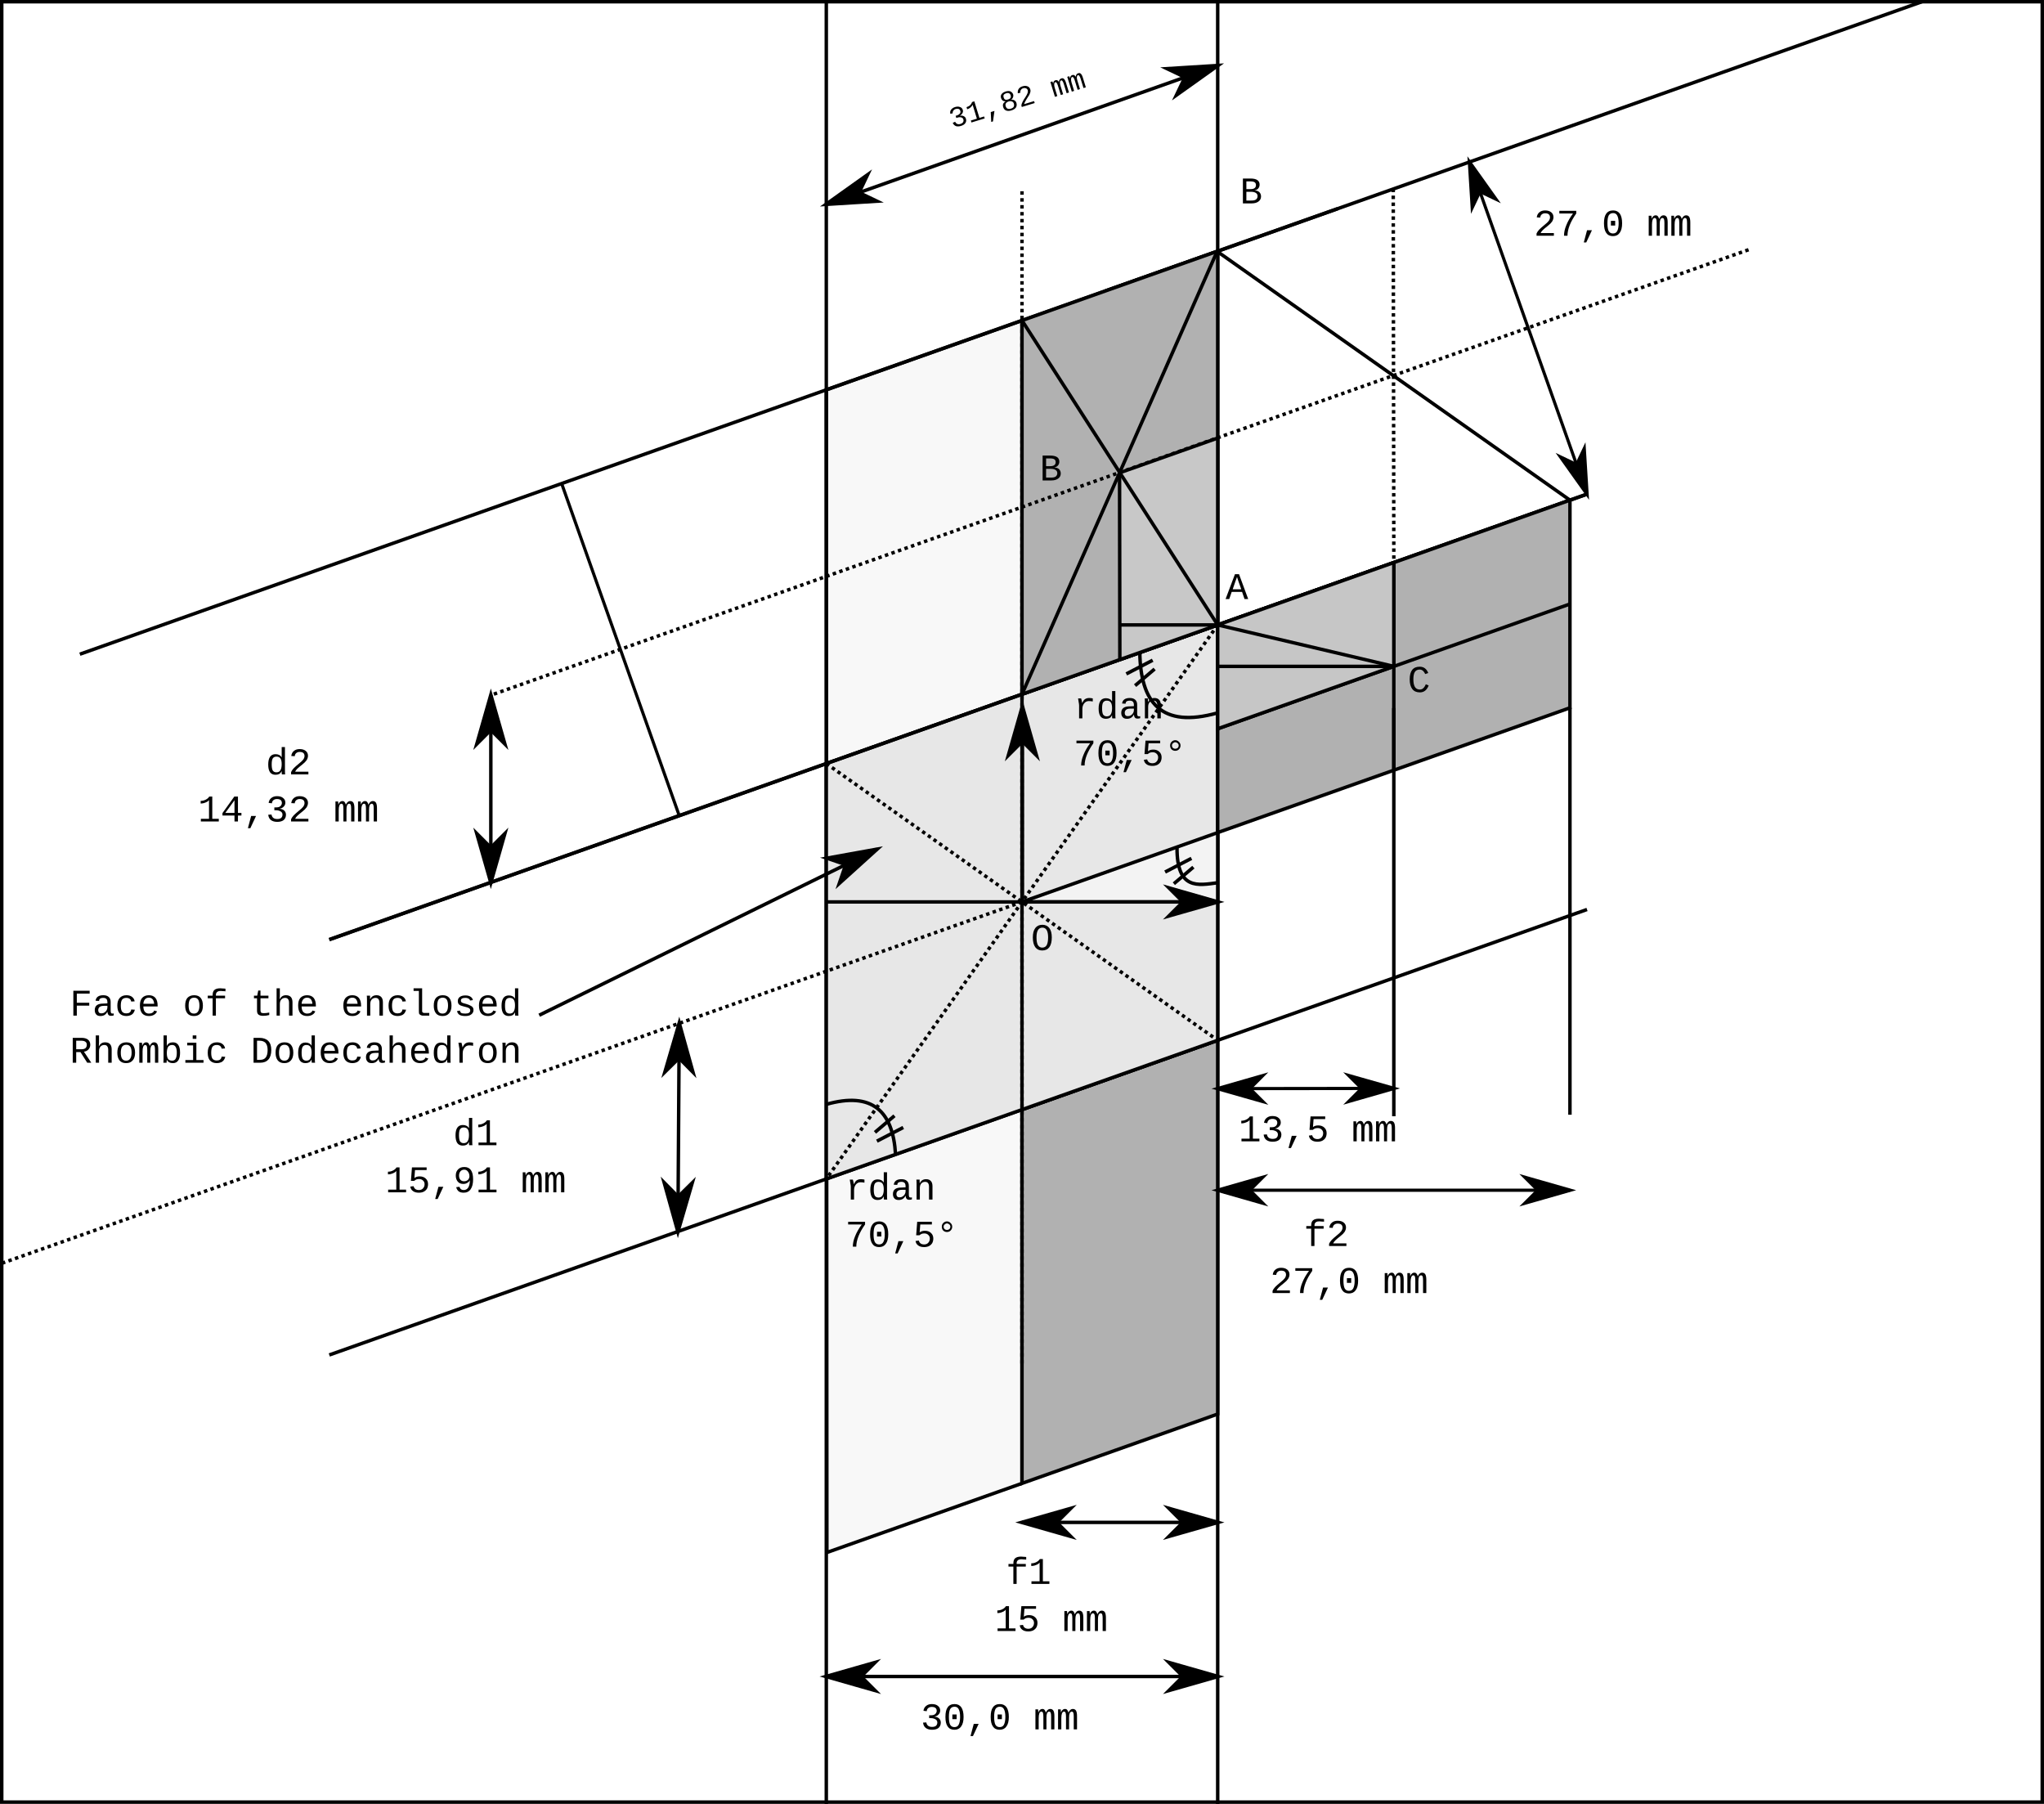
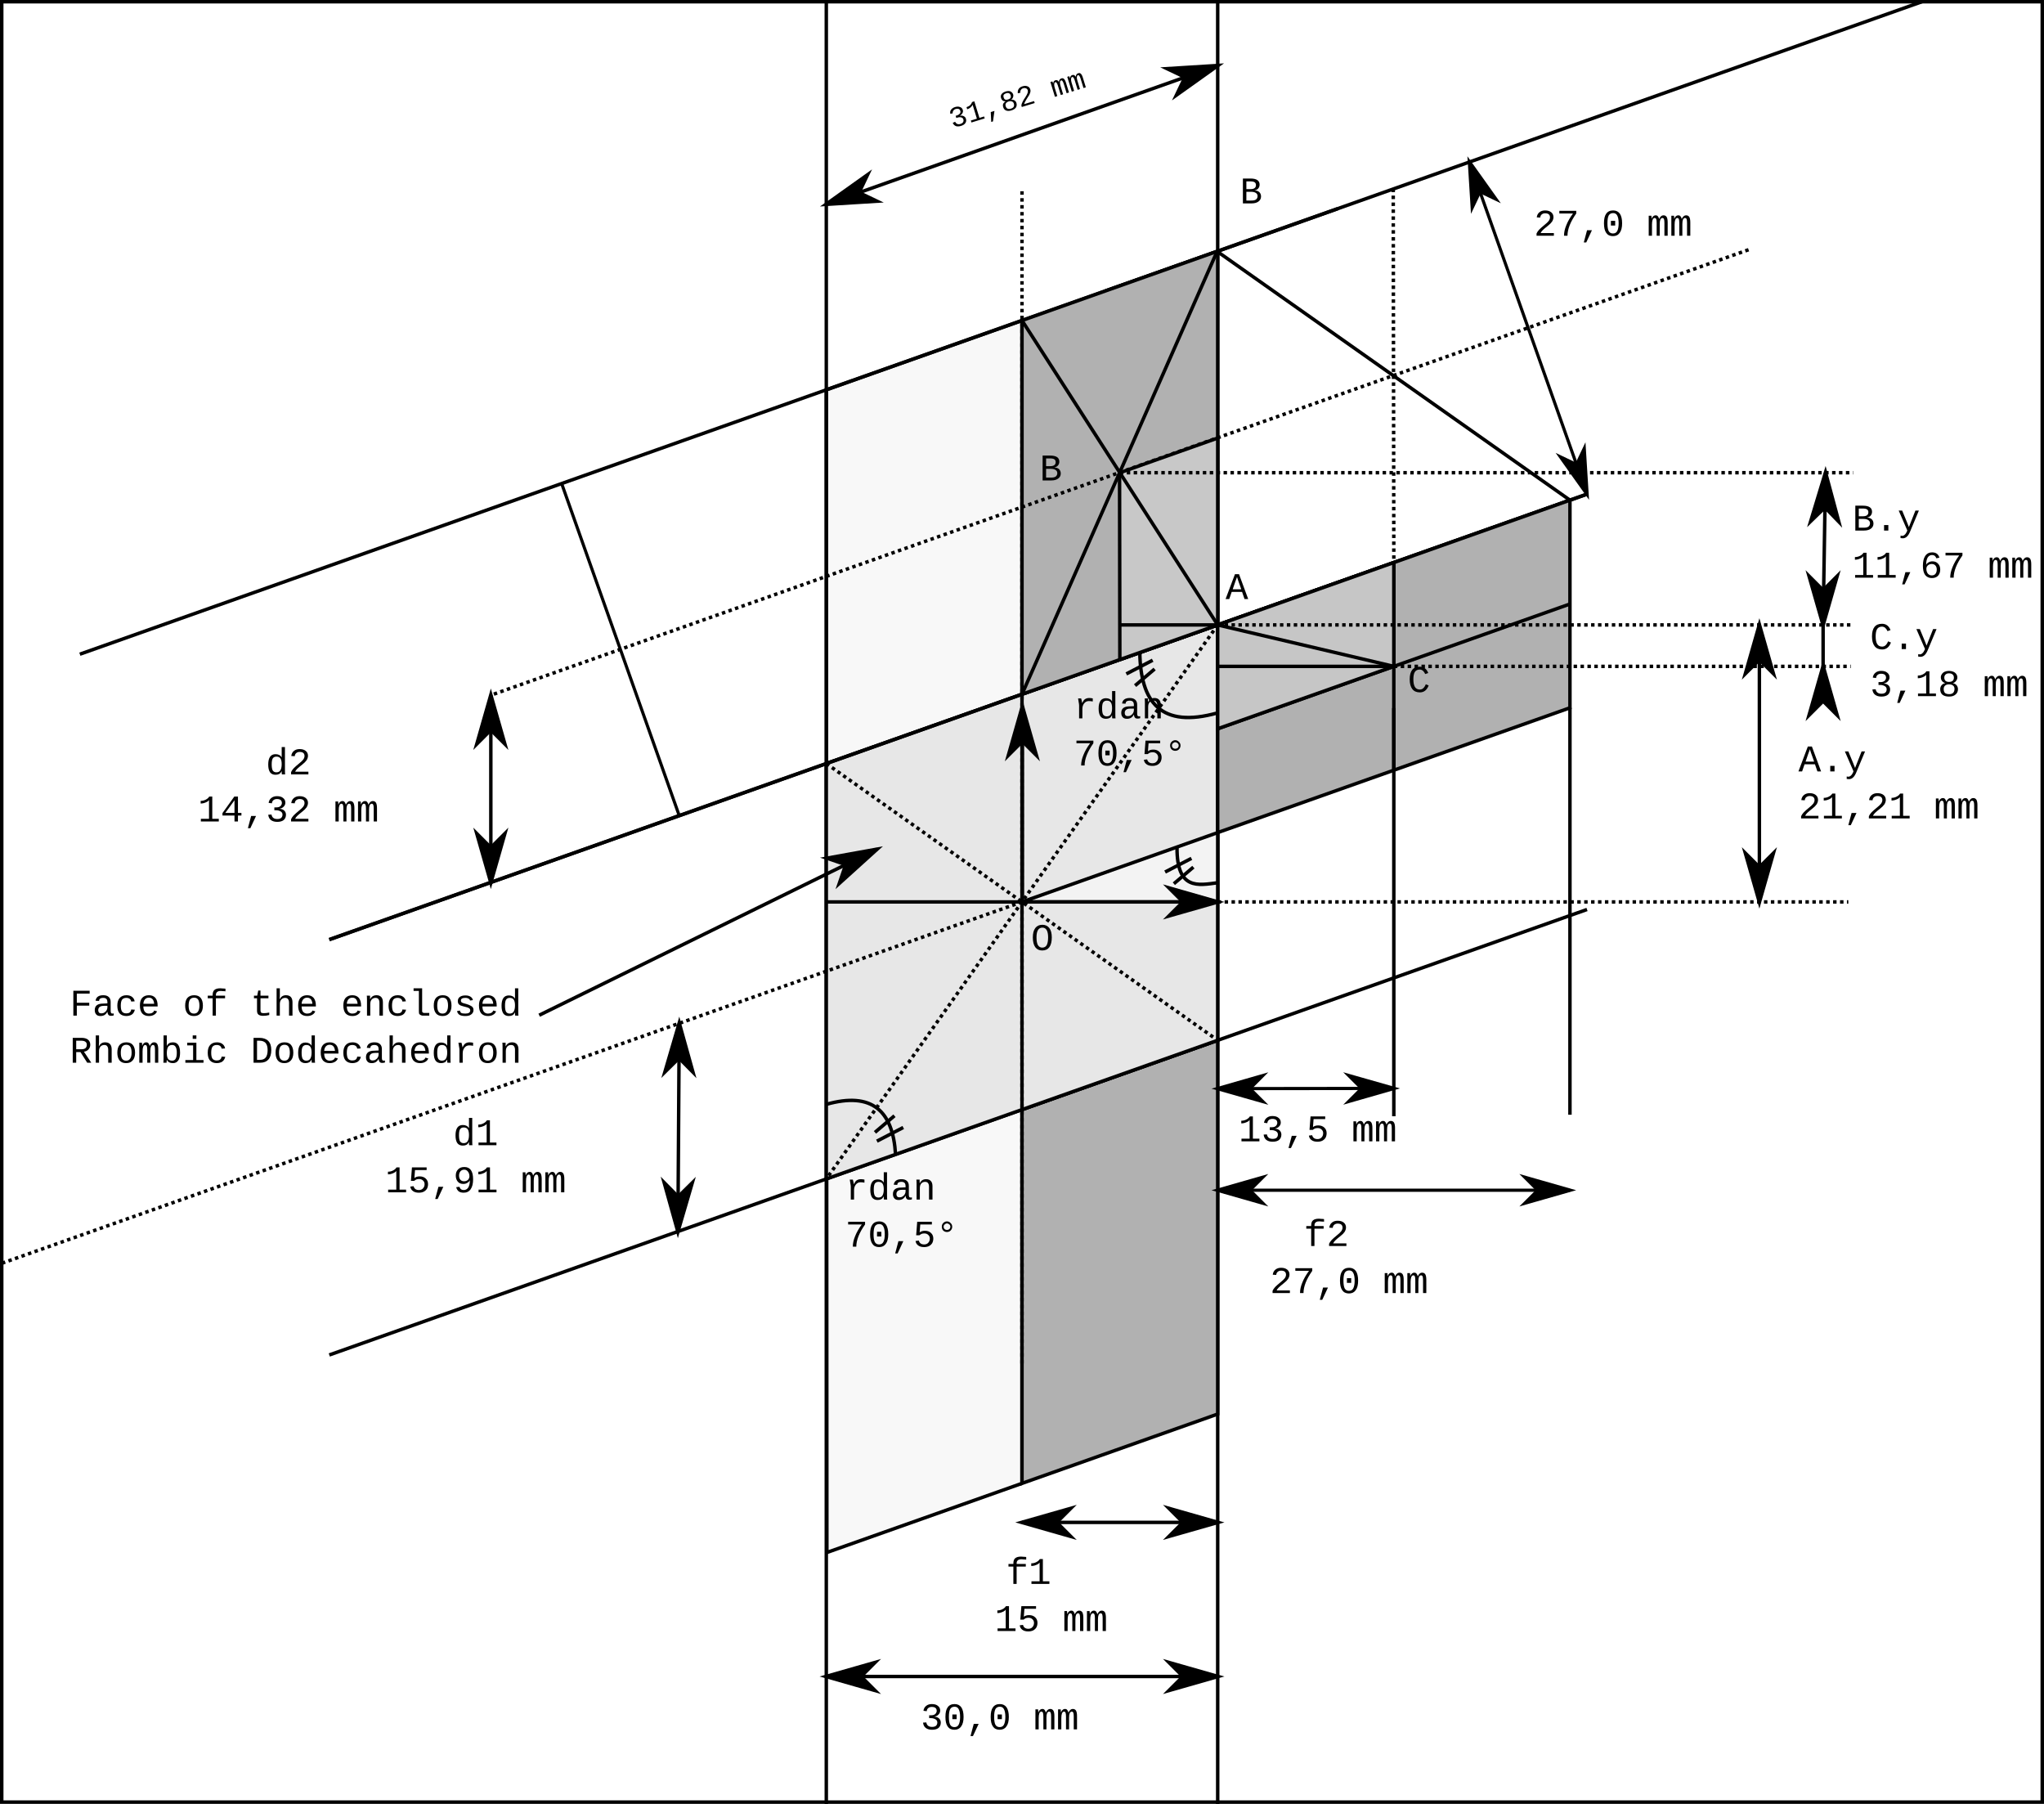
<svg xmlns="http://www.w3.org/2000/svg" width="156.67mm" height="138.234mm" viewBox="0 0 156.67 138.234" version="1.1" id="svg5">
  <defs id="defs2">
    <rect x="485.177" y="343.243" width="92.473" height="46.81" id="rect32508" />
    <marker style="overflow:visible" id="Arrow1Lend" refX="0" refY="0" orient="auto">
      <path transform="matrix(-0.8,0,0,-0.8,-10,0)" style="fill:context-stroke;fill-rule:evenodd;stroke:context-stroke;stroke-width:1pt" d="M 0,0 5,-5 -12.5,0 5,5 Z" id="path998" />
    </marker>
    <marker style="overflow:visible" id="Arrow1Lstart" refX="0" refY="0" orient="auto">
      <path transform="matrix(0.8,0,0,0.8,10,0)" style="fill:context-stroke;fill-rule:evenodd;stroke:context-stroke;stroke-width:1pt" d="M 0,0 5,-5 -12.5,0 5,5 Z" id="path995" />
    </marker>
    <rect x="448.539" y="339.961" width="276.092" height="185.805" id="rect22213" />
    <marker style="overflow:visible" id="Arrow1Lstart-4" refX="0" refY="0" orient="auto">
      <path transform="matrix(0.8,0,0,0.8,10,0)" style="fill:context-stroke;fill-rule:evenodd;stroke:context-stroke;stroke-width:1pt" d="M 0,0 5,-5 -12.5,0 5,5 Z" id="path995-1" />
    </marker>
    <marker style="overflow:visible" id="Arrow1Lend-2" refX="0" refY="0" orient="auto">
      <path transform="matrix(-0.8,0,0,-0.8,-10,0)" style="fill:context-stroke;fill-rule:evenodd;stroke:context-stroke;stroke-width:1pt" d="M 0,0 5,-5 -12.5,0 5,5 Z" id="path998-6" />
    </marker>
    <marker style="overflow:visible" id="Arrow1Lstart-5" refX="0" refY="0" orient="auto">
      <path transform="matrix(0.8,0,0,0.8,10,0)" style="fill:context-stroke;fill-rule:evenodd;stroke:context-stroke;stroke-width:1pt" d="M 0,0 5,-5 -12.5,0 5,5 Z" id="path995-10" />
    </marker>
    <marker style="overflow:visible" id="Arrow1Lend-5" refX="0" refY="0" orient="auto">
      <path transform="matrix(-0.8,0,0,-0.8,-10,0)" style="fill:context-stroke;fill-rule:evenodd;stroke:context-stroke;stroke-width:1pt" d="M 0,0 5,-5 -12.5,0 5,5 Z" id="path998-8" />
    </marker>
  </defs>
  <g id="layer1" transform="translate(-15.11215,-6.565005)">
    <path style="fill:#f8f8f8;fill-opacity:1;stroke:#000000;stroke-width:0.265px;stroke-linecap:butt;stroke-linejoin:miter;stroke-opacity:1" d="m 93.447,120.24 -14.955,5.296 -0.045,-89.1 15,-5.312 -4.5e-5,89.116" id="path16137" />
    <path style="fill:none;stroke:#000000;stroke-width:0.265px;stroke-linecap:butt;stroke-linejoin:miter;stroke-opacity:1" d="M 78.447,5.813 V 148.499" id="path861" />
    <path style="fill:none;stroke:#000000;stroke-width:0.265px;stroke-linecap:butt;stroke-linejoin:miter;stroke-opacity:1" d="M 108.447,6.209 V 148.499" id="path943" />
    <path style="fill:none;stroke:#000000;stroke-width:0.265px;stroke-linecap:butt;stroke-linejoin:miter;stroke-opacity:1" d="M 136.755,44.431 40.352,78.569" id="path951" />
    <path style="fill:#b1b1b1;fill-opacity:1;stroke:#000000;stroke-width:0.265px;stroke-linecap:butt;stroke-linejoin:miter;stroke-opacity:1" d="m 93.447,91.597 15,-5.312 -4e-5,28.643 -15,5.312 z" id="path24614-0" />
    <path style="fill:none;stroke:#000000;stroke-width:0.265px;stroke-linecap:butt;stroke-linejoin:miter;stroke-opacity:1" d="m 136.755,76.261 -96.403,34.138" id="path2291" />
    <path style="fill:#e7e7e7;fill-opacity:1;stroke:#000000;stroke-width:0.265px;stroke-linecap:butt;stroke-linejoin:miter;stroke-opacity:1" d="M 108.447,54.455 78.447,65.079 V 96.909 L 108.447,86.285 Z" id="path2334" />
    <path style="fill:none;stroke:#000000;stroke-width:0.265px;stroke-linecap:butt;stroke-linejoin:miter;stroke-opacity:1" d="M 93.447,59.767 V 91.597" id="path3269" />
    <path style="fill:none;stroke:#000000;stroke-width:0.265px;stroke-linecap:butt;stroke-linejoin:miter;stroke-opacity:1" d="M 78.447,75.682 H 93.447 108.447" id="path3466" />
    <text xml:space="preserve" style="font-size:2.887px;line-height:1.25;font-family:'Courier New';-inkscape-font-specification:'Courier New, Normal';stroke-width:0.265" x="94.137" y="79.373" id="text7595-38">
      <tspan id="tspan7593-3" style="stroke-width:0.265" x="94.137" y="79.373">O</tspan>
    </text>
    <text xml:space="preserve" style="font-size:2.887px;line-height:1.25;font-family:'Courier New';-inkscape-font-specification:'Courier New, Normal';stroke-width:0.265" x="110.146" y="22.153" id="text7595-1">
      <tspan id="tspan7593-8" style="stroke-width:0.265" x="110.146" y="22.153">B</tspan>
    </text>
    <path style="fill:none;stroke:#000000;stroke-width:0.265px;stroke-linecap:butt;stroke-linejoin:miter;stroke-opacity:1" d="M 136.755,44.431 40.352,78.569" id="path16827" />
    <path style="fill:none;stroke:#000000;stroke-width:0.265px;stroke-linecap:butt;stroke-linejoin:miter;stroke-opacity:1" d="M 117.636,22.559 21.233,56.697" id="path16827-2" />
    <path style="fill:none;stroke:#000000;stroke-width:0.265;stroke-linecap:butt;stroke-linejoin:miter;stroke-miterlimit:4;stroke-dasharray:0.265, 0.265;stroke-dashoffset:0;stroke-opacity:1" d="M 93.447,75.682 -2.956,109.82" id="path16827-2-7" />
    <path style="fill:none;stroke:#000000;stroke-width:0.265px;stroke-linecap:butt;stroke-linejoin:miter;stroke-opacity:1" d="M 196.25,-5.28 99.847,28.858" id="path16827-2-0" />
    <path style="fill:none;stroke:#000000;stroke-width:0.265px;stroke-linecap:butt;stroke-linejoin:miter;stroke-opacity:1;marker-start:url(#Arrow1Lstart);marker-end:url(#Arrow1Lend)" d="M 78.447,22.216 108.447,11.593" id="path872" />
    <path style="fill:none;stroke:#000000;stroke-width:0.265px;stroke-linecap:butt;stroke-linejoin:miter;stroke-opacity:1;marker-start:url(#Arrow1Lstart-4);marker-end:url(#Arrow1Lend-2)" d="M 67.175,84.986 67.073,100.937" id="path872-3" />
    <path style="fill:none;stroke:#000000;stroke-width:0.265px;stroke-linecap:butt;stroke-linejoin:miter;stroke-opacity:1;marker-start:url(#Arrow1Lstart);marker-end:url(#Arrow1Lend)" d="M 93.447,123.23 H 108.447" id="path874" />
    <path style="fill:none;stroke:#000000;stroke-width:0.265;stroke-linecap:butt;stroke-linejoin:miter;stroke-miterlimit:4;stroke-dasharray:0.265, 0.265;stroke-dashoffset:0;stroke-opacity:1" d="M 93.447,21.222 V 111.147" id="path876" />
    <path style="fill:none;stroke:#000000;stroke-width:0.265px;stroke-linecap:butt;stroke-linejoin:miter;stroke-opacity:1;marker-end:url(#Arrow1Lend)" d="M 93.477,75.712 V 60.712" id="path1389" />
    <path style="fill:#f3f3f3;fill-opacity:1;stroke:#000000;stroke-width:0.265px;stroke-linecap:butt;stroke-linejoin:miter;stroke-opacity:1" d="m 93.447,75.682 h 15 l 5e-5,-5.312 z" id="path67446" />
    <path style="fill:none;stroke:#000000;stroke-width:0.265;stroke-linecap:butt;stroke-linejoin:miter;stroke-miterlimit:4;stroke-dasharray:0.265, 0.265;stroke-dashoffset:0;stroke-opacity:1" d="m 78.447,65.079 30,21.206" id="path1033" />
    <path style="fill:none;stroke:#000000;stroke-width:0.265px;stroke-linecap:butt;stroke-linejoin:miter;stroke-opacity:1;marker-end:url(#Arrow1Lend)" d="M 93.447,75.682 H 108.447" id="path1345" />
    <path style="fill:none;stroke:#000000;stroke-width:0.265;stroke-linecap:butt;stroke-linejoin:miter;stroke-miterlimit:4;stroke-dasharray:0.265, 0.265;stroke-dashoffset:0;stroke-opacity:1" d="M 108.447,54.455 78.447,96.909" id="path1035" />
    <text xml:space="preserve" style="font-size:2.887px;line-height:1.25;font-family:'Courier New';-inkscape-font-specification:'Courier New, Normal';text-align:center;text-anchor:middle;stroke-width:0.265" x="100.019" y="127.945" id="text7595-3">
      <tspan id="tspan7593-2" style="text-align:center;text-anchor:middle;stroke-width:0.265" x="100.019" y="127.945">f1</tspan>
      <tspan style="text-align:center;text-anchor:middle;stroke-width:0.265" x="100.019" y="131.554" id="tspan8513">15 mm</tspan>
    </text>
    <text xml:space="preserve" style="font-size:2.887px;line-height:1.25;font-family:'Courier New';-inkscape-font-specification:'Courier New, Normal';stroke-width:0.265" x="85.674" y="139.089" id="text7595-3-828">
      <tspan style="stroke-width:0.265" x="85.674" y="139.089" id="tspan18034">30,0 mm</tspan>
    </text>
    <text xml:space="preserve" style="font-size:2.887px;line-height:1.25;font-family:'Courier New';-inkscape-font-specification:'Courier New, Normal';stroke-width:0.265" x="132.685" y="24.63" id="text7595-3-82">
      <tspan style="stroke-width:0.265" x="132.685" y="24.63" id="tspan12522">27,0 mm</tspan>
    </text>
    <text xml:space="preserve" style="font-size:2.887px;line-height:1.25;font-family:'Courier New';-inkscape-font-specification:'Courier New, Normal';stroke-width:0.265" x="110.05" y="86.811" id="text7595-3-82-3">
      <tspan style="stroke-width:0.265" x="110.05" y="86.811" id="tspan43999" />
      <tspan style="stroke-width:0.265" x="110.05" y="90.42" id="tspan12522-0" />
      <tspan style="stroke-width:0.265" x="110.05" y="94.028" id="tspan51968">13,5 mm</tspan>
    </text>
    <text xml:space="preserve" style="font-size:2.887px;line-height:1.25;font-family:'Courier New';-inkscape-font-specification:'Courier New, Normal';text-align:center;text-anchor:middle;stroke-width:0.265" x="122.845" y="102.05" id="text7595-3-82-3-9">
      <tspan style="text-align:center;text-anchor:middle;stroke-width:0.265" x="122.845" y="102.05" id="tspan12522-0-3">f2</tspan>
      <tspan style="text-align:center;text-anchor:middle;stroke-width:0.265" x="122.845" y="105.659" id="tspan1369">27,0 mm</tspan>
    </text>
    <text xml:space="preserve" style="font-size:2.887px;line-height:1.25;font-family:'Courier New';-inkscape-font-specification:'Courier New, Normal';stroke-width:0.265" x="20.453" y="84.395" id="text7595-3-82-6">
      <tspan style="stroke-width:0.265" x="20.453" y="84.395" id="tspan12522-6">Face of the enclosed</tspan>
      <tspan style="stroke-width:0.265" x="20.453" y="88.004" id="tspan78411">Rhombic Dodecahedron</tspan>
      <tspan style="stroke-width:0.265" x="20.453" y="91.613" id="tspan79545" />
      <tspan style="stroke-width:0.265" x="20.453" y="95.222" id="tspan56801" />
    </text>
    <text xml:space="preserve" style="font-size:2.887px;line-height:1.25;font-family:'Courier New';-inkscape-font-specification:'Courier New, Normal';text-align:center;text-anchor:middle;stroke-width:0.265" x="43.282" y="65.907" id="text7595-3-82-6-1">
      <tspan style="text-align:center;text-anchor:middle;stroke-width:0.265" x="43.282" y="65.907" id="tspan21254">d2</tspan>
      <tspan style="text-align:center;text-anchor:middle;stroke-width:0.265" x="43.282" y="69.516" id="tspan28025">14,32 mm</tspan>
      <tspan style="text-align:center;text-anchor:middle;stroke-width:0.265" x="43.282" y="73.125" id="tspan56801-9" />
    </text>
    <text xml:space="preserve" style="font-size:2.887px;line-height:1.25;font-family:'Courier New';-inkscape-font-specification:'Courier New, Normal';text-align:center;text-anchor:middle;stroke-width:0.265" x="57.637" y="94.326" id="text7595-3-82-6-1-0">
      <tspan style="text-align:center;text-anchor:middle;stroke-width:0.265" x="57.637" y="94.326" id="tspan21254-4">d1</tspan>
      <tspan style="text-align:center;text-anchor:middle;stroke-width:0.265" x="57.637" y="97.935" id="tspan28025-4">15,91 mm</tspan>
      <tspan style="text-align:center;text-anchor:middle;stroke-width:0.265" x="57.637" y="101.543" id="tspan56801-9-0" />
    </text>
    <text xml:space="preserve" style="font-size:2.887px;line-height:1.25;font-family:'Courier New';-inkscape-font-specification:'Courier New, Normal';stroke-width:0.265" x="79.901" y="98.494" id="text7595-3-8">
      <tspan id="tspan7593-2-1" style="stroke-width:0.265" x="79.901" y="98.494">rdan</tspan>
      <tspan style="stroke-width:0.265" x="79.901" y="102.103" id="tspan14300">70,5°</tspan>
    </text>
    <text xml:space="preserve" style="font-size:2.887px;line-height:1.25;font-family:'Courier New';-inkscape-font-specification:'Courier New, Normal';stroke-width:0.265" x="97.404" y="61.62" id="text7595-3-8-0">
      <tspan id="tspan7593-2-1-7" style="stroke-width:0.265" x="97.404" y="61.62">rdan</tspan>
      <tspan style="stroke-width:0.265" x="97.404" y="65.229" id="tspan15142">70,5°</tspan>
    </text>
    <path style="fill:none;stroke:#000000;stroke-width:0.265px;stroke-linecap:butt;stroke-linejoin:miter;stroke-opacity:1" d="m 78.447,91.194 c 3.489,-0.991 5.108,0.485 5.308,3.836" id="path1645" />
    <text xml:space="preserve" style="font-size:2.252px;line-height:1.25;font-family:'Courier New';-inkscape-font-specification:'Courier New, Normal';stroke-width:0.206" x="79.409" y="41.563" id="text7595-3-4" transform="rotate(-17.08489)">
      <tspan id="tspan7593-2-5" style="stroke-width:0.206" x="79.409" y="41.563">31,82 mm</tspan>
    </text>
    <path style="fill:none;stroke:#000000;stroke-width:0.265px;stroke-linecap:butt;stroke-linejoin:miter;stroke-opacity:1;marker-start:url(#Arrow1Lstart);marker-end:url(#Arrow1Lend)" d="m 78.447,135.039 h 30" id="path17573" />
    <path style="fill:none;stroke:#000000;stroke-width:0.239px;stroke-linecap:butt;stroke-linejoin:miter;stroke-opacity:1" d="m 67.175,69.071 -9.013,-25.451" id="path22902" />
    <path style="fill:none;stroke:#000000;stroke-width:0.239px;stroke-linecap:butt;stroke-linejoin:miter;stroke-opacity:1;marker-start:url(#Arrow1Lstart);marker-end:url(#Arrow1Lend)" d="M 136.755,44.431 127.743,18.98" id="path22902-8" />
    <path style="fill:#b1b1b1;fill-opacity:1;stroke:#000000;stroke-width:0.265px;stroke-linecap:butt;stroke-linejoin:miter;stroke-opacity:1" d="m 93.447,31.124 15,-5.312 -4e-5,28.643 -15,5.312 z" id="path24614" />
    <path style="fill:#b1b1b1;fill-opacity:1;stroke:#000000;stroke-width:0.265px;stroke-linecap:butt;stroke-linejoin:miter;stroke-opacity:1" d="M 108.447,54.455 V 70.368 l 27,-9.561 -4e-5,-15.913 z" id="path24614-5" />
    <path style="fill:none;stroke:#000000;stroke-width:0.265px;stroke-linecap:butt;stroke-linejoin:miter;stroke-opacity:1" d="M 93.447,31.124 108.447,54.455" id="path25360" />
    <path style="fill:none;stroke:#000000;stroke-width:0.265;stroke-linecap:butt;stroke-linejoin:miter;stroke-miterlimit:4;stroke-dasharray:0.265, 0.265;stroke-dashoffset:0;stroke-opacity:1" d="M 149.137,25.703 52.734,59.841" id="path2291-2" />
    <path style="fill:none;stroke:#000000;stroke-width:0.265px;stroke-linecap:butt;stroke-linejoin:miter;stroke-opacity:1" d="M 108.402,25.828 93.447,59.767" id="path25362" />
    <text xml:space="preserve" style="font-size:2.887px;line-height:1.25;font-family:'Courier New';-inkscape-font-specification:'Courier New, Normal';stroke-width:0.265" x="94.794" y="43.385" id="text7595-2">
      <tspan id="tspan7593-6" style="stroke-width:0.265" x="94.794" y="43.385">B</tspan>
    </text>
    <path style="fill:#c8c8c8;fill-opacity:1;stroke:#000000;stroke-width:0.265px;stroke-linecap:butt;stroke-linejoin:miter;stroke-opacity:1" d="m 100.947,57.111 -0.022,-14.313 7.523,-2.664 1e-5,14.321 -7.5,2.656" id="path25436" />
    <path style="fill:none;stroke:#000000;stroke-width:0.265px;stroke-linecap:butt;stroke-linejoin:miter;stroke-opacity:1" d="m 100.947,42.79 7.5,11.666" id="path26098" />
    <text xml:space="preserve" style="font-size:2.887px;line-height:1.25;font-family:'Courier New';-inkscape-font-specification:'Courier New, Normal';stroke-width:0.265" x="123.009" y="59.594" id="text7595-2-6">
      <tspan id="tspan7593-6-2" style="stroke-width:0.265" x="123.009" y="59.594">C</tspan>
    </text>
    <path style="fill:none;stroke:#000000;stroke-width:0.265px;stroke-linecap:butt;stroke-linejoin:miter;stroke-opacity:1" d="m 102.477,56.57 c 0.056,3.792 1.596,5.857 5.971,4.623" id="path34604" />
    <path style="fill:none;stroke:#000000;stroke-width:0.265px;stroke-linecap:butt;stroke-linejoin:miter;stroke-opacity:1" d="m 108.402,25.828 27.045,19.066" id="path36929" />
    <path style="fill:none;stroke:#000000;stroke-width:0.265px;stroke-linecap:butt;stroke-linejoin:miter;stroke-opacity:1" d="m 108.447,62.412 27,-9.561" id="path38713" />
    <path style="fill:none;stroke:#000000;stroke-width:0.265px;stroke-linecap:butt;stroke-linejoin:miter;stroke-opacity:1" d="m 121.947,49.675 2e-5,15.913" id="path38715" />
    <path style="fill:#c6c6c6;fill-opacity:1;stroke:#000000;stroke-width:0.265px;stroke-linecap:butt;stroke-linejoin:miter;stroke-opacity:1" d="m 108.447,54.455 5e-5,7.956 13.5,-4.781 -1e-5,-7.956 -13.5,4.781 13.5,3.176" id="path41045" />
    <text xml:space="preserve" style="font-size:2.887px;line-height:1.25;font-family:'Courier New';-inkscape-font-specification:'Courier New, Normal';stroke-width:0.265" x="109.05" y="52.472" id="text7595">
      <tspan id="tspan7593" style="stroke-width:0.265" x="109.05" y="52.472">A</tspan>
    </text>
    <path style="fill:none;stroke:#000000;stroke-width:0.265px;stroke-linecap:butt;stroke-linejoin:miter;stroke-opacity:1" d="M 135.447,60.807 V 91.99" id="path42290" />
    <path style="fill:none;stroke:#000000;stroke-width:0.245;stroke-linecap:butt;stroke-linejoin:miter;stroke-miterlimit:4;stroke-dasharray:none;stroke-opacity:1;marker-start:url(#Arrow1Lstart);marker-end:url(#Arrow1Lend)" d="m 108.447,97.775 h 27" id="path42414" />
    <path style="fill:none;stroke:#000000;stroke-width:0.245;stroke-linecap:butt;stroke-linejoin:miter;stroke-miterlimit:4;stroke-dasharray:none;stroke-opacity:1;marker-start:url(#Arrow1Lstart-5);marker-end:url(#Arrow1Lend-5)" d="m 108.447,89.99 13.5,-0.017" id="path42414-0" />
    <path style="fill:none;stroke:#000000;stroke-width:0.265;stroke-linecap:butt;stroke-linejoin:miter;stroke-miterlimit:4;stroke-dasharray:none;stroke-dashoffset:0;stroke-opacity:1" d="M 121.947,60.825 V 92.106" id="path49892" />
    <path style="fill:none;stroke:#000000;stroke-width:0.265;stroke-linecap:butt;stroke-linejoin:miter;stroke-miterlimit:4;stroke-dasharray:0.265, 0.265;stroke-dashoffset:0;stroke-opacity:1" d="m 121.925,35.34 0.022,14.335" id="path53204" />
    <path style="fill:none;stroke:#000000;stroke-width:0.265;stroke-linecap:butt;stroke-linejoin:miter;stroke-miterlimit:4;stroke-dasharray:0.265, 0.265;stroke-dashoffset:0;stroke-opacity:1" d="m 121.902,21.026 0.022,14.335" id="path53204-2" />
    <path style="fill:none;stroke:#000000;stroke-width:0.265px;stroke-linecap:butt;stroke-linejoin:miter;stroke-opacity:1" d="m 105.329,71.516 c -0.014,3.285 1.607,2.893 3.142,2.693" id="path77842" />
    <path style="fill:none;stroke:#000000;stroke-width:0.265px;stroke-linecap:butt;stroke-linejoin:miter;stroke-opacity:1" d="m 108.447,54.455 h -7.504" id="path9511" />
    <path style="fill:none;stroke:#000000;stroke-width:0.265px;stroke-linecap:butt;stroke-linejoin:miter;stroke-opacity:1;marker-start:url(#Arrow1Lstart);marker-end:url(#Arrow1Lend)" d="M 52.734,74.184 V 59.841" id="path11231" />
    <path style="fill:none;stroke:#000000;stroke-width:0.265px;stroke-linecap:butt;stroke-linejoin:miter;stroke-opacity:1" d="m 83.671,92.069 -1.496,1.272" id="path17891" />
    <path style="fill:none;stroke:#000000;stroke-width:0.265px;stroke-linecap:butt;stroke-linejoin:miter;stroke-opacity:1" d="m 84.345,92.967 -2.02,1.047" id="path17893" />
    <path style="fill:none;stroke:#000000;stroke-width:0.265px;stroke-linecap:butt;stroke-linejoin:miter;stroke-opacity:1" d="m 105.087,74.288 1.496,-1.272" id="path17891-6" />
    <path style="fill:none;stroke:#000000;stroke-width:0.265px;stroke-linecap:butt;stroke-linejoin:miter;stroke-opacity:1" d="m 104.414,73.391 2.02,-1.047" id="path17893-9" />
    <path style="fill:none;stroke:#000000;stroke-width:0.265px;stroke-linecap:butt;stroke-linejoin:miter;stroke-opacity:1" d="m 102.116,59.106 1.496,-1.272" id="path17891-6-2" />
    <path style="fill:none;stroke:#000000;stroke-width:0.265px;stroke-linecap:butt;stroke-linejoin:miter;stroke-opacity:1" d="m 101.443,58.208 2.02,-1.047" id="path17893-9-8" />
    <path style="fill:none;stroke:#000000;stroke-width:0.265px;stroke-linecap:butt;stroke-linejoin:miter;stroke-opacity:1;marker-end:url(#Arrow1Lend)" d="M 56.441,84.364 82.325,71.647" id="path26426" />
    <text xml:space="preserve" transform="matrix(0.2645833,0,0,0.2645833,-2.955846,-5.404861)" id="text32506" style="font-size:10.912px;line-height:1.25;font-family:'Courier New';-inkscape-font-specification:'Courier New, Normal';white-space:pre;shape-inside:url(#rect32508)" />
    <path style="fill:none;stroke:#000000;stroke-width:0.265px;stroke-linecap:butt;stroke-linejoin:miter;stroke-opacity:1" d="m 108.447,57.631 h 13.5" id="path33681" />
    <rect style="font-variation-settings:normal;opacity:1;vector-effect:none;fill:none;fill-opacity:1;fill-rule:evenodd;stroke:#000000;stroke-width:0.267px;stroke-linecap:butt;stroke-linejoin:miter;stroke-miterlimit:4;stroke-dasharray:none;stroke-dashoffset:0;stroke-opacity:1;-inkscape-stroke:none;stop-color:#000000;stop-opacity:1" id="rect35141" width="156.403" height="137.968" x="15.245" y="6.698" />
+     <path style="fill:none;stroke:#000000;stroke-width:0.265;stroke-linecap:butt;stroke-linejoin:miter;stroke-opacity:1;stroke-miterlimit:4;stroke-dasharray:0.265,0.265;stroke-dashoffset:0" d="m 100.947,42.79 h 56.204" id="path1006" />
+     <path style="fill:none;stroke:#000000;stroke-width:0.265;stroke-linecap:butt;stroke-linejoin:miter;stroke-opacity:1;stroke-miterlimit:4;stroke-dasharray:0.265,0.265;stroke-dashoffset:0" d="M 108.447,54.455 H 156.967" id="path1008" />
+     <path style="fill:none;stroke:#000000;stroke-width:0.265;stroke-linecap:butt;stroke-linejoin:miter;stroke-opacity:1;stroke-miterlimit:4;stroke-dasharray:0.265,0.265;stroke-dashoffset:0" d="M 121.947,57.631 H 156.967" id="path1010" />
+     <path style="fill:none;stroke:#000000;stroke-width:0.265;stroke-linecap:butt;stroke-linejoin:miter;stroke-opacity:1;stroke-miterlimit:4;stroke-dasharray:0.265,0.265;stroke-dashoffset:0" d="m 108.447,75.682 h 48.336" id="path1248" />
+     <path style="fill:none;stroke:#000000;stroke-width:0.265px;stroke-linecap:butt;stroke-linejoin:miter;stroke-opacity:1;marker-start:url(#Arrow1Lstart)" d="m 155.035,42.79 -0.184,11.666" id="path1407" />
+     <path style="fill:none;stroke:#000000;stroke-width:0.265px;stroke-linecap:butt;stroke-linejoin:miter;stroke-opacity:1;marker-start:url(#Arrow1Lstart);marker-end:url(#Arrow1Lend)" d="M 149.967,54.455 V 75.682" id="path1411" />
+     <path style="fill:none;stroke:#000000;stroke-width:0.265px;stroke-linecap:butt;stroke-linejoin:miter;stroke-opacity:1;marker-start:url(#Arrow1Lend);marker-end:url(#Arrow1Lstart)" d="M 154.851,57.631 V 54.455" id="path1413" />
+     <text xml:space="preserve" style="font-size:2.887px;line-height:1.25;font-family:'Courier New';-inkscape-font-specification:'Courier New, Normal';stroke-width:0.265" x="152.961" y="65.679" id="text2575">
+       <tspan id="tspan2573" style="stroke-width:0.265" x="152.961" y="65.679">A.y</tspan>
+       <tspan style="stroke-width:0.265" x="152.961" y="69.287" id="tspan2577">21,21 mm</tspan>
+     </text>
+     <text xml:space="preserve" style="font-size:2.887px;line-height:1.25;font-family:'Courier New';-inkscape-font-specification:'Courier New, Normal';stroke-width:0.265" x="158.441" y="56.306" id="text7641">
+       <tspan id="tspan7639" style="stroke-width:0.265" x="158.441" y="56.306">C.y</tspan>
+       <tspan style="stroke-width:0.265" x="158.441" y="59.915" id="tspan7643">3,18 mm</tspan>
+     </text>
+     <text xml:space="preserve" style="font-size:2.887px;line-height:1.25;font-family:'Courier New';-inkscape-font-specification:'Courier New, Normal';stroke-width:0.265" x="157.087" y="47.224" id="text7641-2">
+       <tspan id="tspan7639-0" style="stroke-width:0.265" x="157.087" y="47.224">B.y</tspan>
+       <tspan style="stroke-width:0.265" x="157.087" y="50.833" id="tspan7643-6">11,67 mm</tspan>
+     </text>
  </g>
</svg>
